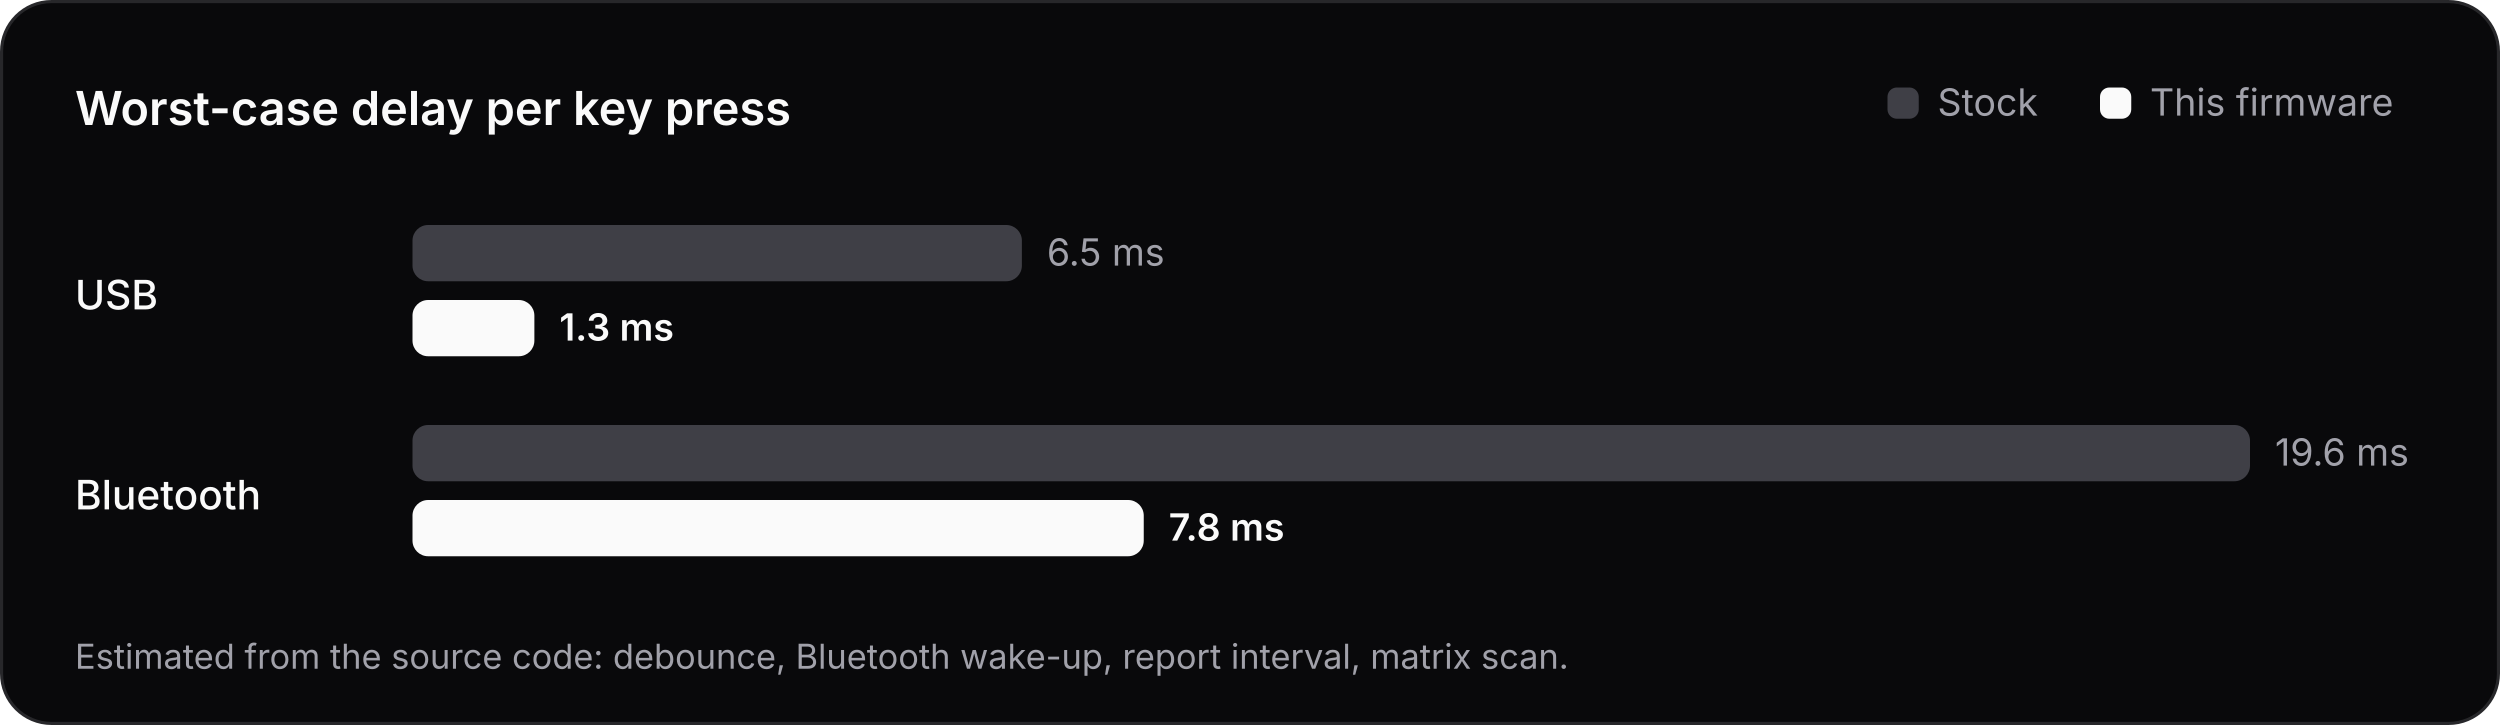
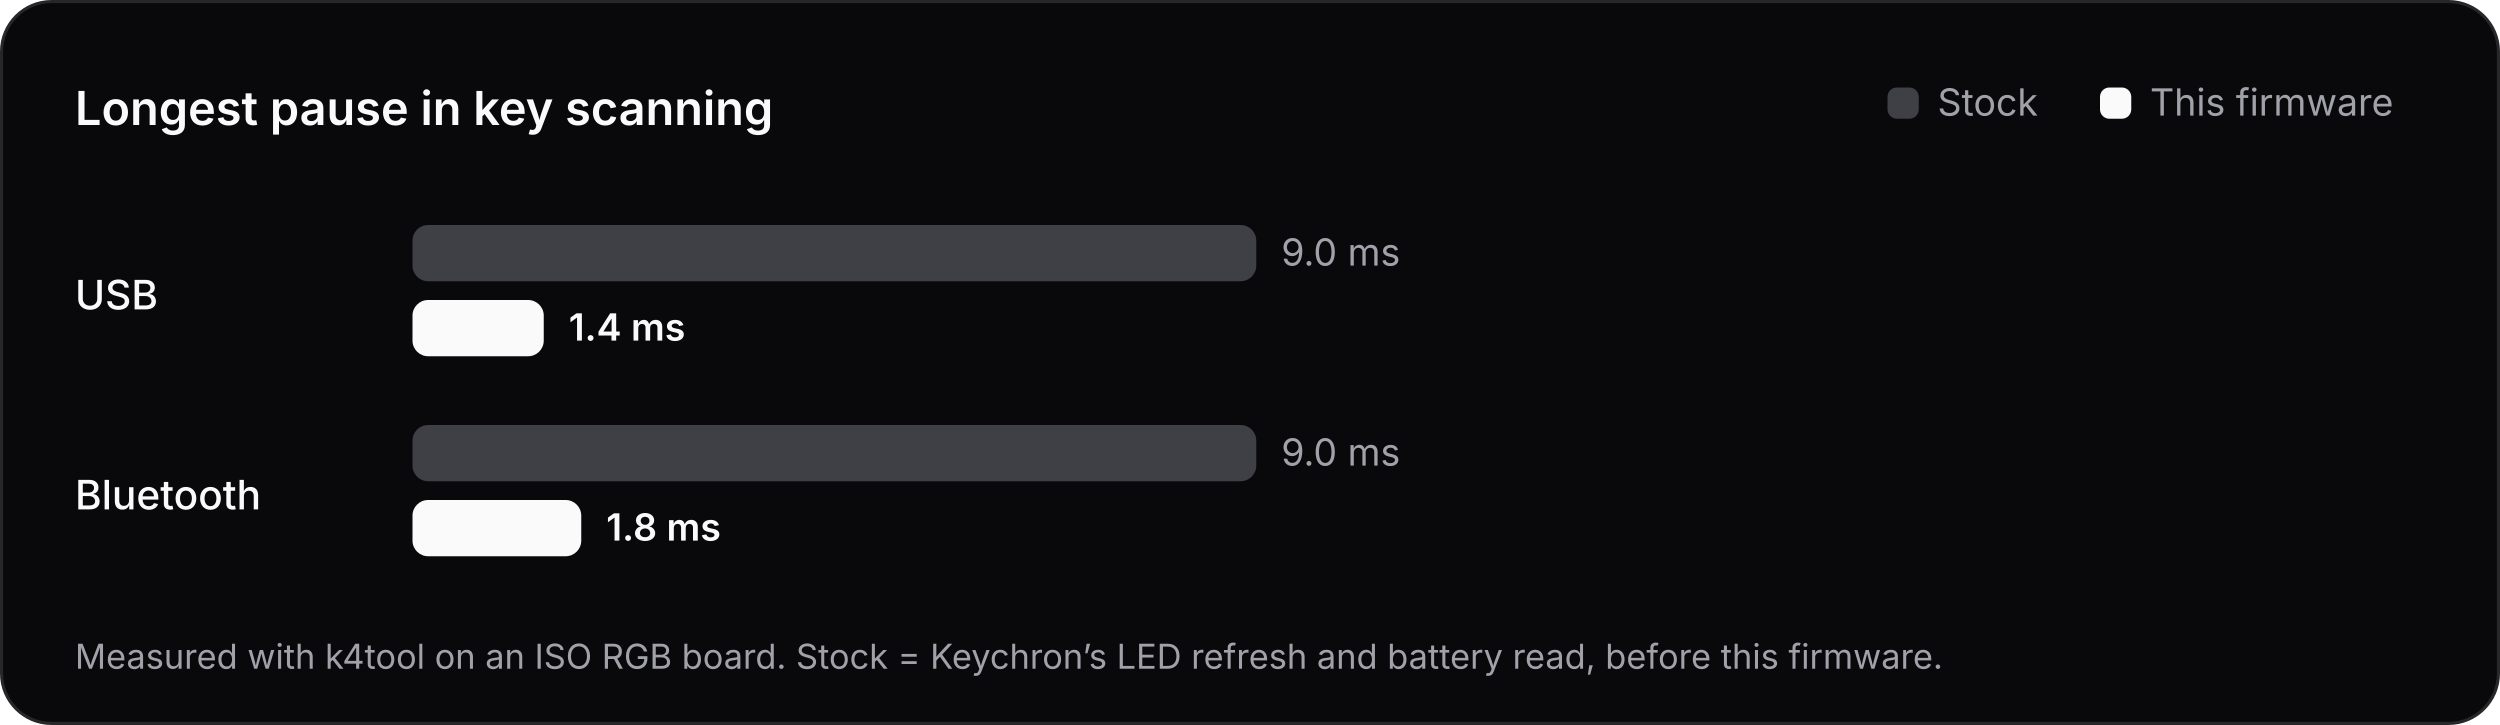
<svg xmlns="http://www.w3.org/2000/svg" width="800" height="232" viewBox="0 0 800 232" font-family="Inter, ui-sans-serif, system-ui, -apple-system, Segoe UI, sans-serif">
  <rect x=".5" y=".5" width="799" height="231" rx="16" fill="#09090b" stroke="#27272a" />
-   <text x="24" y="40" font-size="15" font-weight="600" fill="#fafafa">Worst-case delay per key press</text>
+   <text x="24" y="40" font-size="15" font-weight="600" fill="#fafafa">Longest pause in key scanning</text>
  <rect x="604" y="28" width="10" height="10" rx="3" fill="#3f3f46" />
  <text x="620" y="37" font-size="12" fill="#a1a1aa">Stock</text>
  <rect x="672" y="28" width="10" height="10" rx="3" fill="#fafafa" />
  <text x="688" y="37" font-size="12" fill="#a1a1aa">This firmware</text>
  <text x="24" y="99" font-size="13" font-weight="500" fill="#fafafa">USB</text>
-   <rect x="132" y="72" width="195" height="18" rx="5" fill="#3f3f46" />
-   <text x="335" y="85" font-size="12" fill="#a1a1aa">6.5 ms</text>
-   <rect x="132" y="96" width="39" height="18" rx="5" fill="#fafafa" />
-   <text x="179" y="109" font-size="12" font-weight="600" fill="#fafafa">1.3 ms</text>
+   <rect x="132" y="72" width="270" height="18" rx="5" fill="#3f3f46" />
+   <text x="410" y="85" font-size="12" fill="#a1a1aa">9.0 ms</text>
+   <rect x="132" y="96" width="42" height="18" rx="5" fill="#fafafa" />
+   <text x="182" y="109" font-size="12" font-weight="600" fill="#fafafa">1.4 ms</text>
  <text x="24" y="163" font-size="13" font-weight="500" fill="#fafafa">Bluetooth</text>
-   <rect x="132" y="136" width="588" height="18" rx="5" fill="#3f3f46" />
-   <text x="728" y="149" font-size="12" fill="#a1a1aa">19.6 ms</text>
-   <rect x="132" y="160" width="234" height="18" rx="5" fill="#fafafa" />
-   <text x="374" y="173" font-size="12" font-weight="600" fill="#fafafa">7.8 ms</text>
-   <text x="24" y="214" font-size="11" fill="#a1a1aa">Estimated from the source code: debounce, Bluetooth wake-up, report interval, matrix scan.</text>
+   <rect x="132" y="136" width="270" height="18" rx="5" fill="#3f3f46" />
+   <text x="410" y="149" font-size="12" fill="#a1a1aa">9.0 ms</text>
+   <rect x="132" y="160" width="54" height="18" rx="5" fill="#fafafa" />
+   <text x="194" y="173" font-size="12" font-weight="600" fill="#fafafa">1.8 ms</text>
+   <text x="24" y="214" font-size="11" fill="#a1a1aa">Measured with k4tool on an ISO RGB board. Stock = Keychron’s LED refresh and battery read, before this firmware.</text>
</svg>
